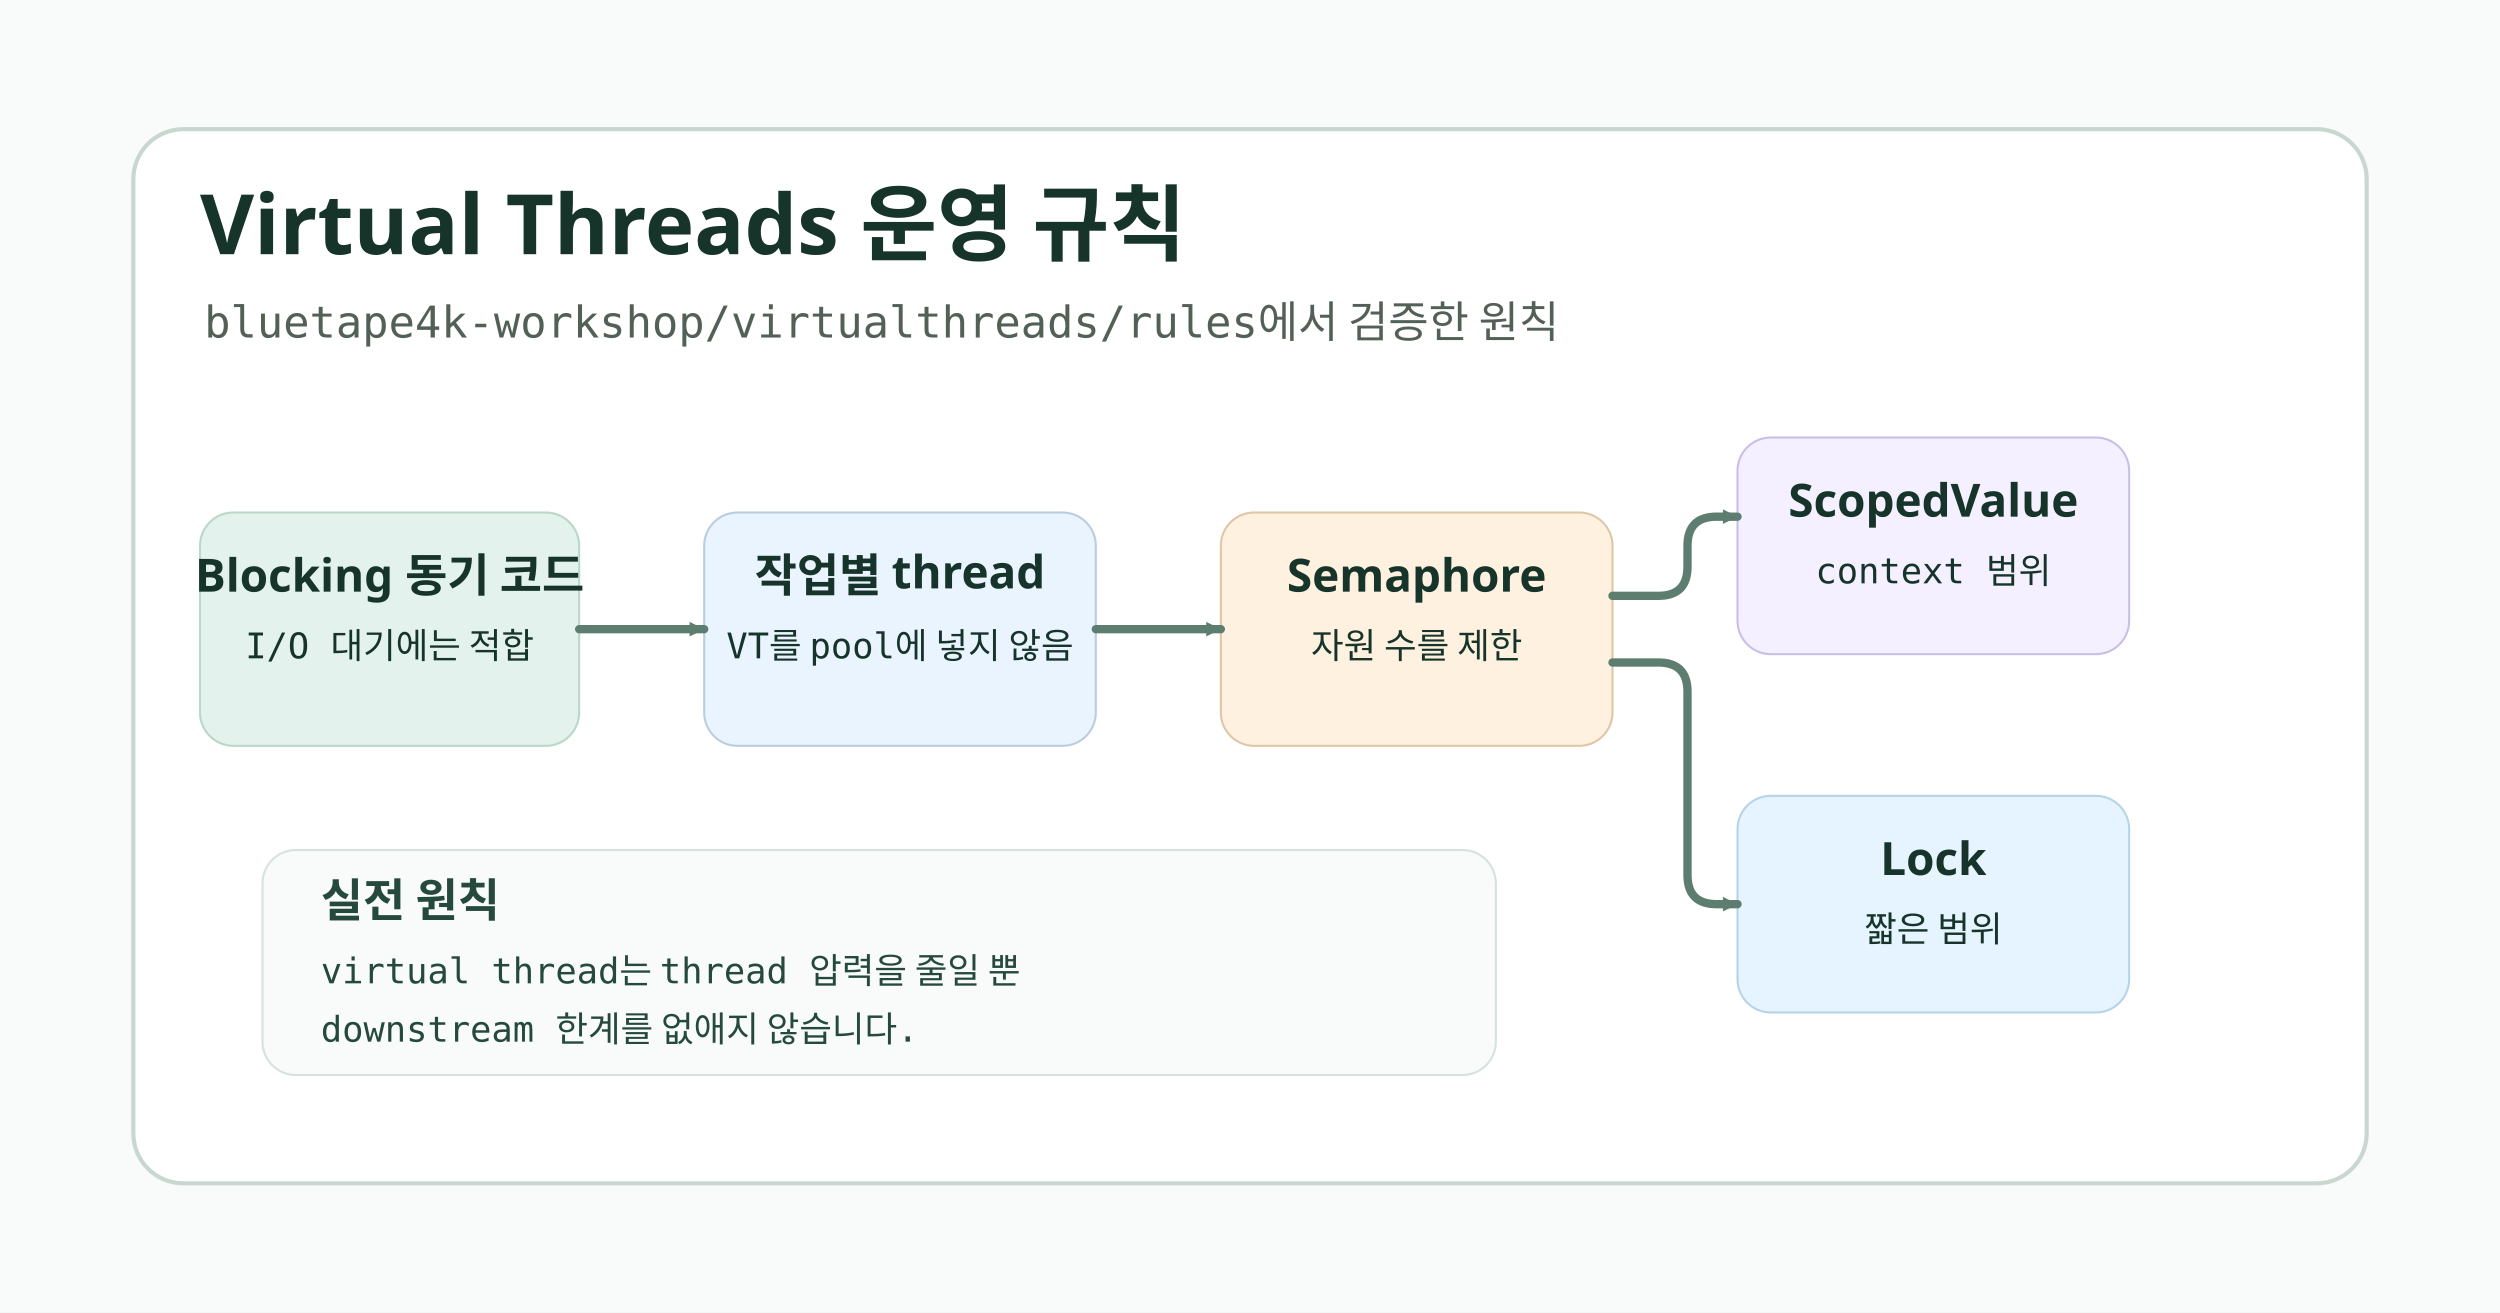
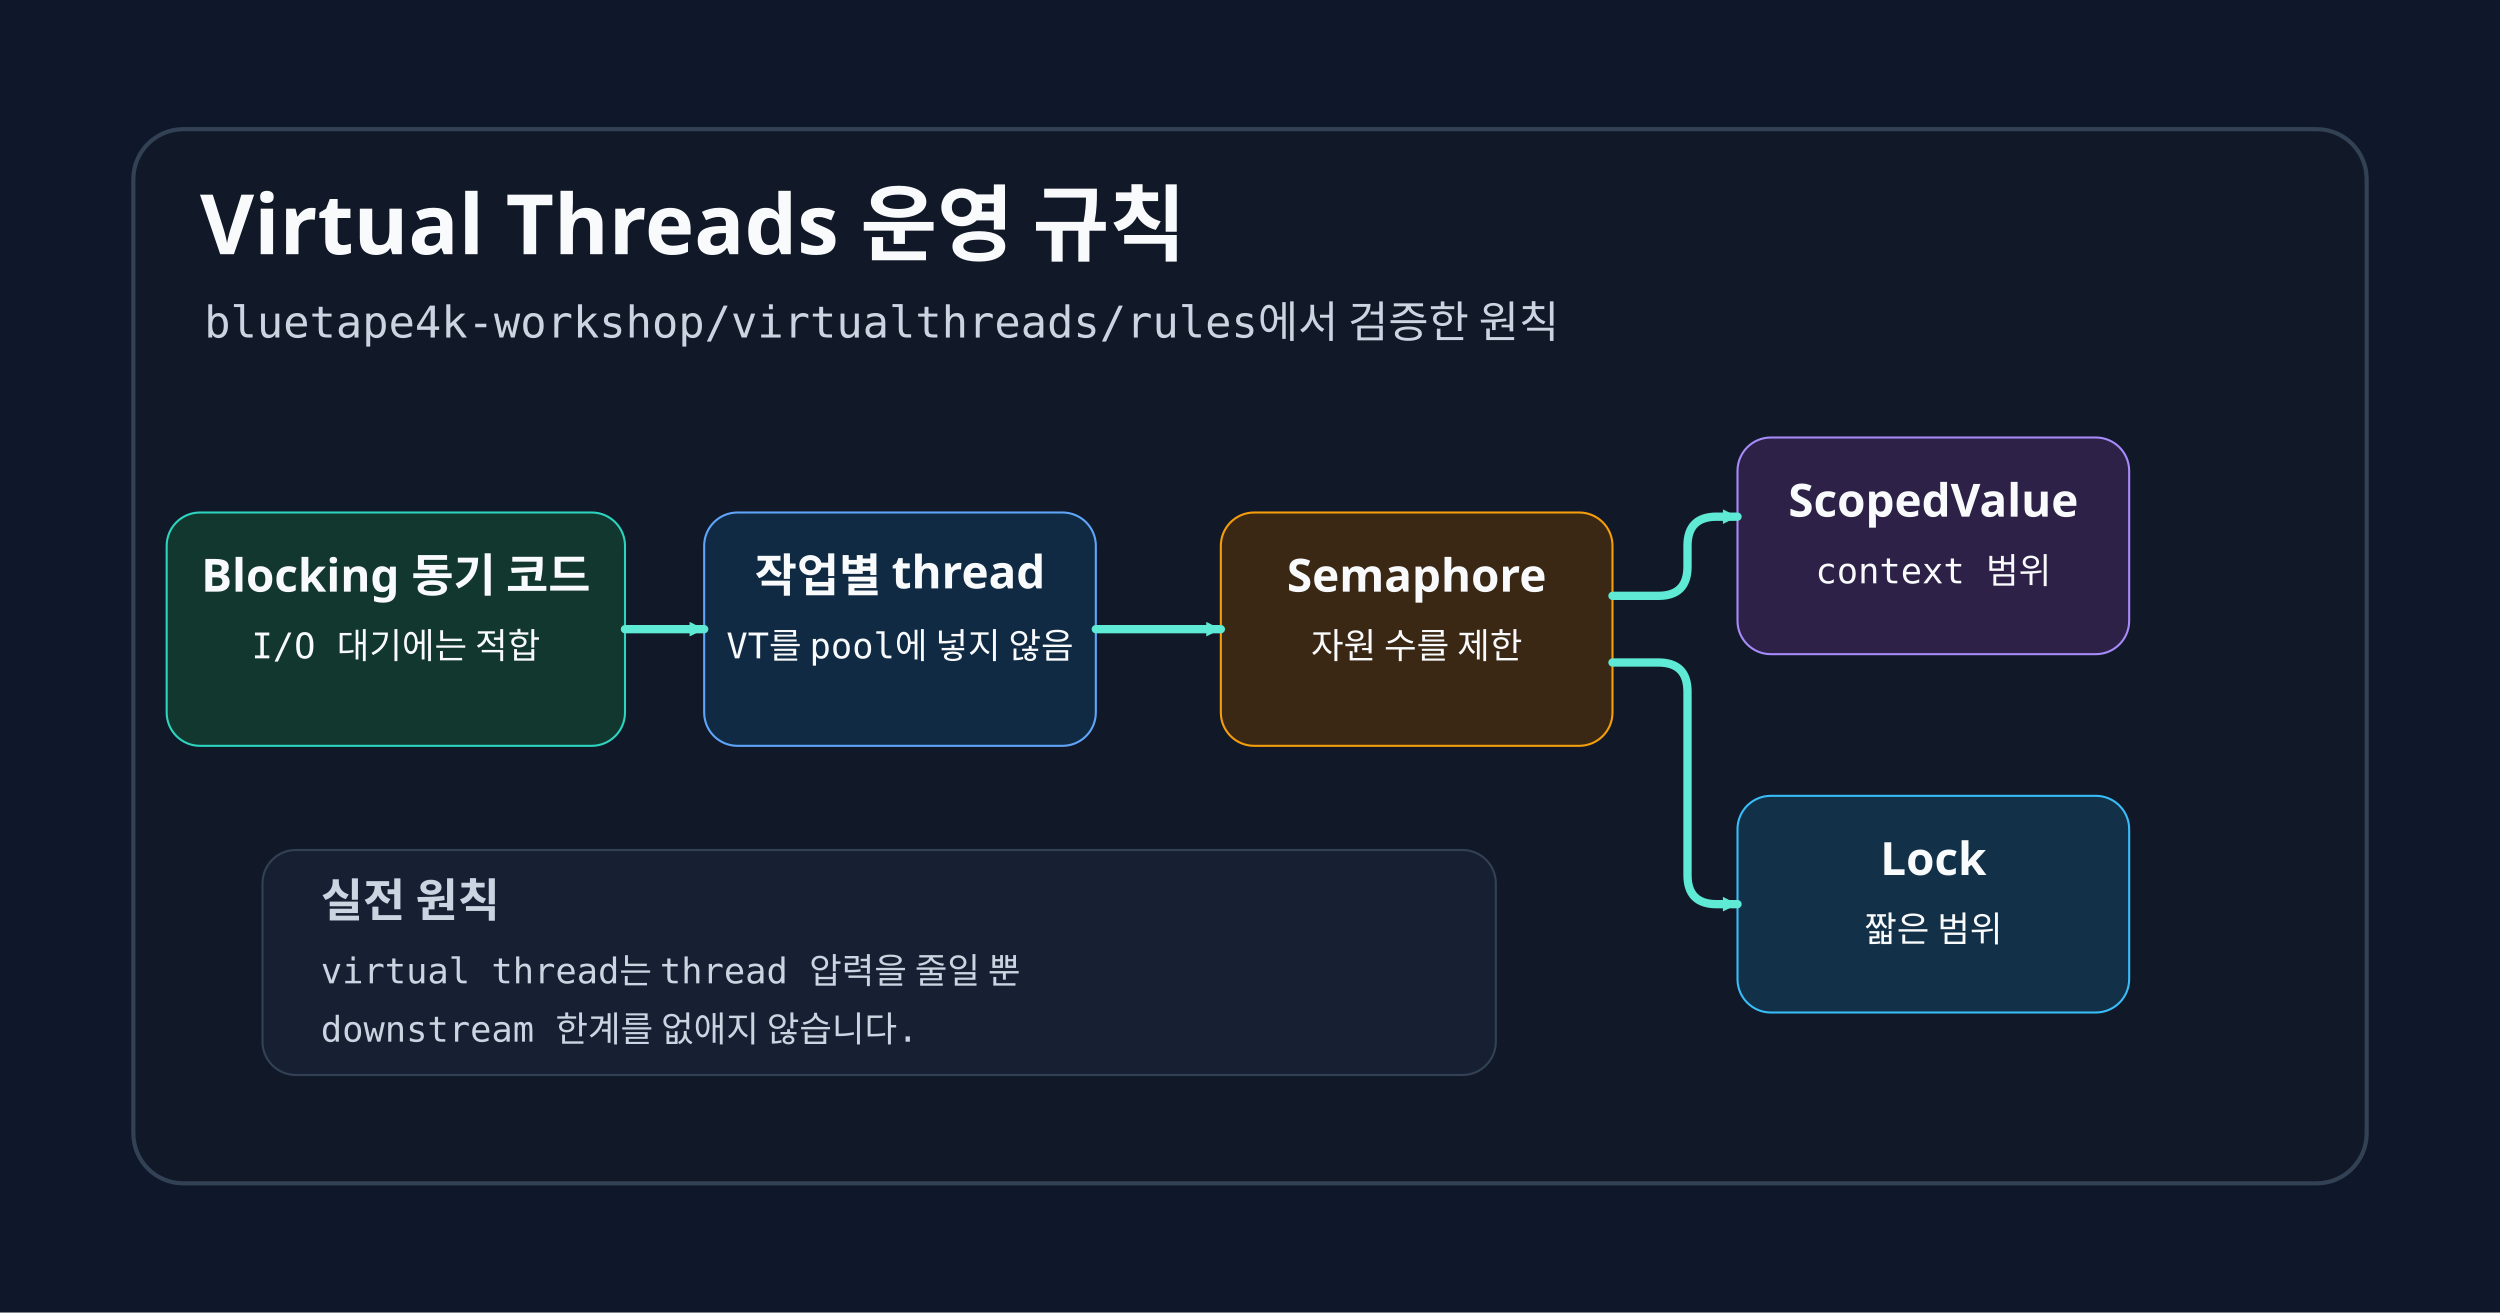
<svg xmlns="http://www.w3.org/2000/svg" width="1200" height="630" viewBox="0 0 1200 630" role="img" aria-labelledby="title desc">
  <defs>
    <marker id="arrow-vt2" markerWidth="9" markerHeight="9" refX="8" refY="4.5" orient="auto" markerUnits="userSpaceOnUse">
-       <path d="M1,1 L8,4.5 L1,8 Z" fill="#5c7d70" />
+       <path d="M1,1 L8,4.5 L1,8 Z" fill="#5eead4" />
    </marker>
  </defs>
-   <rect width="1200" height="630" fill="#f8fbf9" />
-   <rect x="64" y="62" width="1072" height="506" rx="24" fill="#ffffff" stroke="#c8d7cf" stroke-width="2" />
-   <text x="96" y="122" font-family="goorm Sans, sans-serif" font-size="40" font-weight="700" fill="#17342b">Virtual Threads 운영 규칙</text>
-   <text x="98" y="162" font-family="goorm Sans Code, monospace" font-size="21" fill="#526056">bluetape4k-workshop/virtualthreads/rules에서 검증한 원칙</text>
-   <g font-family="goorm Sans Code, monospace" font-size="17" fill="#17342b">
-     <rect x="96" y="246" width="182" height="112" rx="16" fill="#e3f2ec" stroke="#b9d8c8" />
-     <text x="187" y="284" text-anchor="middle" font-family="goorm Sans, sans-serif" font-size="22" font-weight="700">Blocking 동기 코드</text>
-     <text x="187" y="316" text-anchor="middle">I/O 대기에는 적합</text>
-     <rect x="338" y="246" width="188" height="112" rx="16" fill="#eaf4ff" stroke="#b9cde0" />
+   <rect width="1200" height="630" fill="#0f172a" />
+   <rect x="64" y="62" width="1072" height="506" rx="24" fill="#111827" stroke="#334155" stroke-width="2" />
+   <text x="96" y="122" font-family="goorm Sans, sans-serif" font-size="40" font-weight="700" fill="#f8fafc">Virtual Threads 운영 규칙</text>
+   <text x="98" y="162" font-family="goorm Sans Code, monospace" font-size="21" fill="#cbd5e1">bluetape4k-workshop/virtualthreads/rules에서 검증한 원칙</text>
+   <g font-family="goorm Sans Code, monospace" font-size="17" fill="#f8fafc">
+     <rect class="card" x="80" y="246" width="220" height="112" rx="16" fill="#12372f" stroke="#2dd4bf" />
+     <text x="190" y="284" text-anchor="middle" font-family="goorm Sans, sans-serif" font-size="22" font-weight="700">Blocking 동기 코드</text>
+     <text x="190" y="316" text-anchor="middle">I/O 대기에는 적합</text>
+     <rect class="card" x="338" y="246" width="188" height="112" rx="16" fill="#102a43" stroke="#60a5fa" />
    <text x="432" y="284" text-anchor="middle" font-family="goorm Sans, sans-serif" font-size="22" font-weight="700">작업별 thread</text>
    <text x="432" y="316" text-anchor="middle">VT를 pool에 넣지 않음</text>
-     <rect x="586" y="246" width="188" height="112" rx="16" fill="#fff1df" stroke="#dfc6a6" />
+     <rect class="card" x="586" y="246" width="188" height="112" rx="16" fill="#3b2814" stroke="#f59e0b" />
    <text x="680" y="284" text-anchor="middle" font-family="goorm Sans, sans-serif" font-size="22" font-weight="700">Semaphore</text>
    <text x="680" y="316" text-anchor="middle">자원 수를 제한</text>
-     <rect x="834" y="210" width="188" height="104" rx="16" fill="#f4f0ff" stroke="#c9bee6" />
+     <rect class="card" x="834" y="210" width="188" height="104" rx="16" fill="#2d2147" stroke="#a78bfa" />
    <text x="928" y="248" text-anchor="middle" font-family="goorm Sans, sans-serif" font-size="22" font-weight="700">ScopedValue</text>
    <text x="928" y="280" text-anchor="middle">context 범위</text>
-     <rect x="834" y="382" width="188" height="104" rx="16" fill="#e6f4ff" stroke="#b6d3e8" />
+     <rect class="card" x="834" y="382" width="188" height="104" rx="16" fill="#123047" stroke="#38bdf8" />
    <text x="928" y="420" text-anchor="middle" font-family="goorm Sans, sans-serif" font-size="22" font-weight="700">Lock</text>
    <text x="928" y="452" text-anchor="middle">짧은 범위</text>
  </g>
-   <g fill="none" stroke="#5c7d70" stroke-width="4" stroke-linecap="round" stroke-linejoin="round" marker-end="url(#arrow-vt2)">
-     <path class="connector" d="M278 302 H338" />
+   <g fill="none" stroke="#5eead4" stroke-width="4" stroke-linecap="round" stroke-linejoin="round" marker-end="url(#arrow-vt2)">
+     <path class="connector" d="M300 302 H338" />
    <path class="connector" d="M526 302 H586" />
    <path class="connector" d="M774 286 H796 Q810 286 810 272 V262 Q810 248 824 248 H834" />
    <path class="connector" d="M774 318 H796 Q810 318 810 332 V420 Q810 434 824 434 H834" />
  </g>
-   <g font-family="goorm Sans Code, monospace" font-size="17" fill="#25493d">
-     <rect x="126" y="408" width="592" height="108" rx="16" fill="#f8fbfa" stroke="#d6e2dc" />
+   <g font-family="goorm Sans Code, monospace" font-size="17" fill="#cbd5e1">
+     <rect class="card" x="126" y="408" width="592" height="108" rx="16" fill="#172033" stroke="#334155" />
    <text x="154" y="440" font-family="goorm Sans, sans-serif" font-size="22" font-weight="700">실전 원칙</text>
    <text x="154" y="472">virtual thread는 thread 압력을 줄일 뿐</text>
    <text x="154" y="500">downstream 한계를 없애지 않습니다.</text>
  </g>
</svg>
